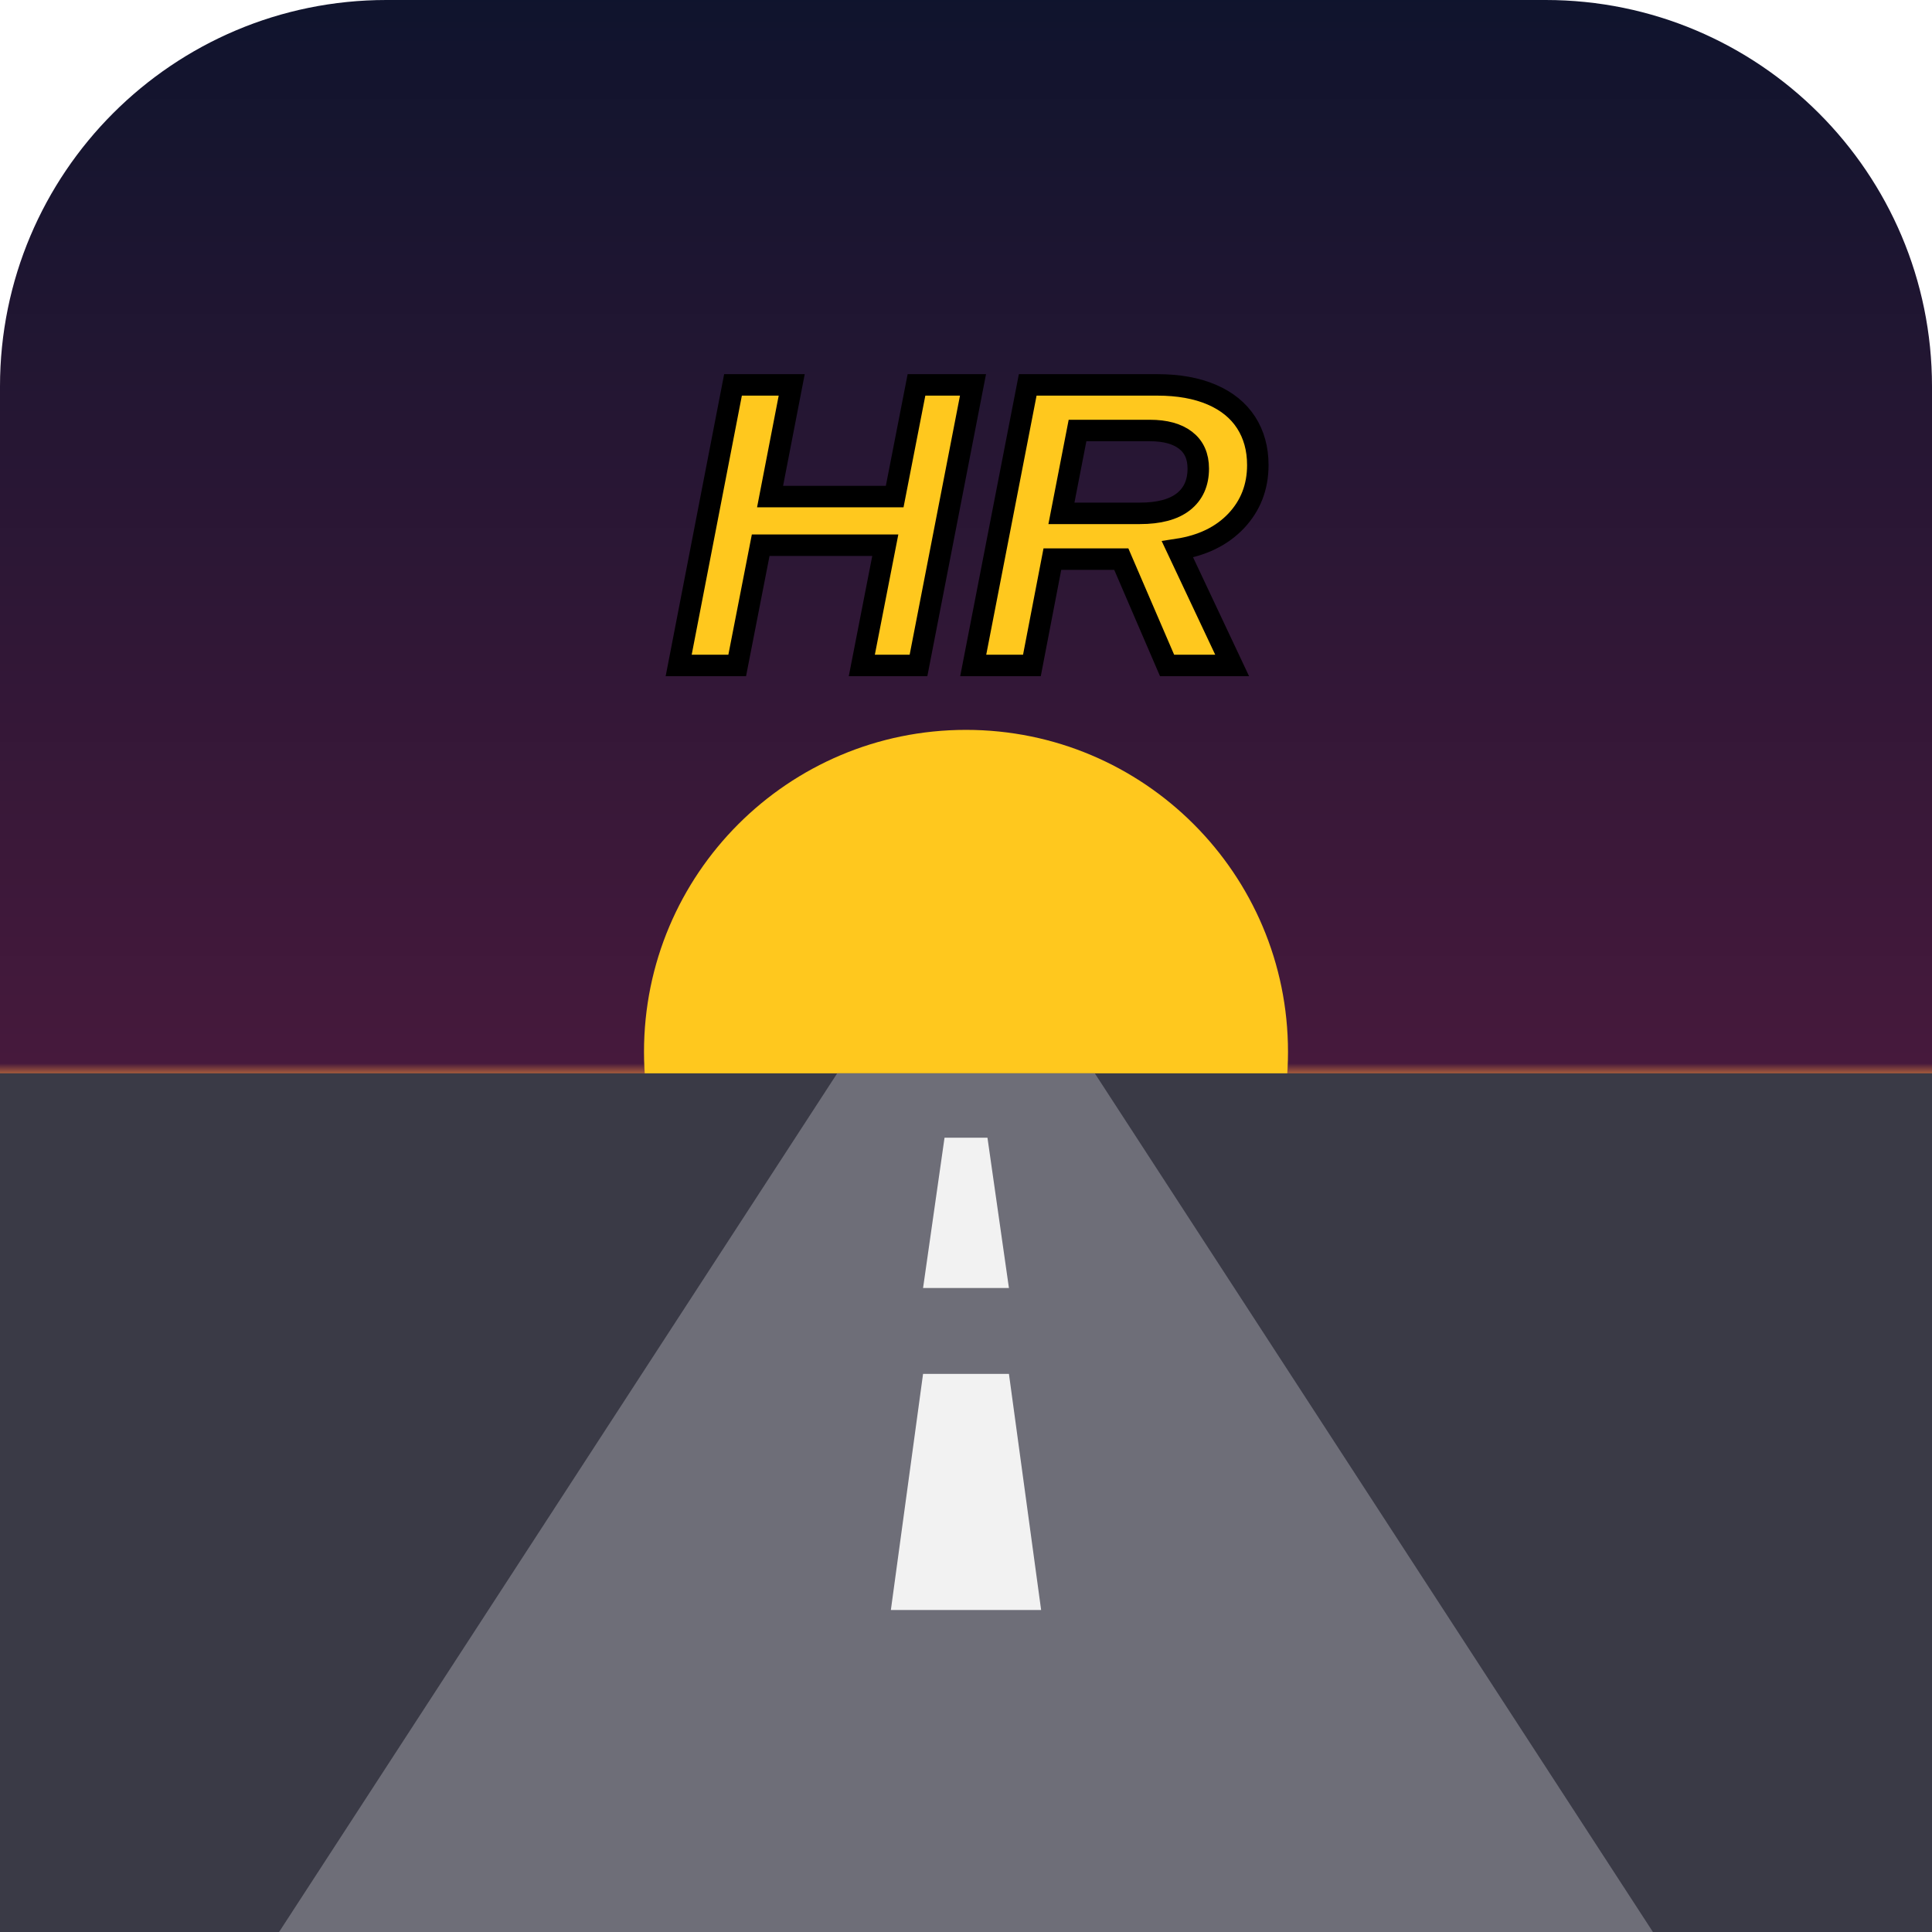
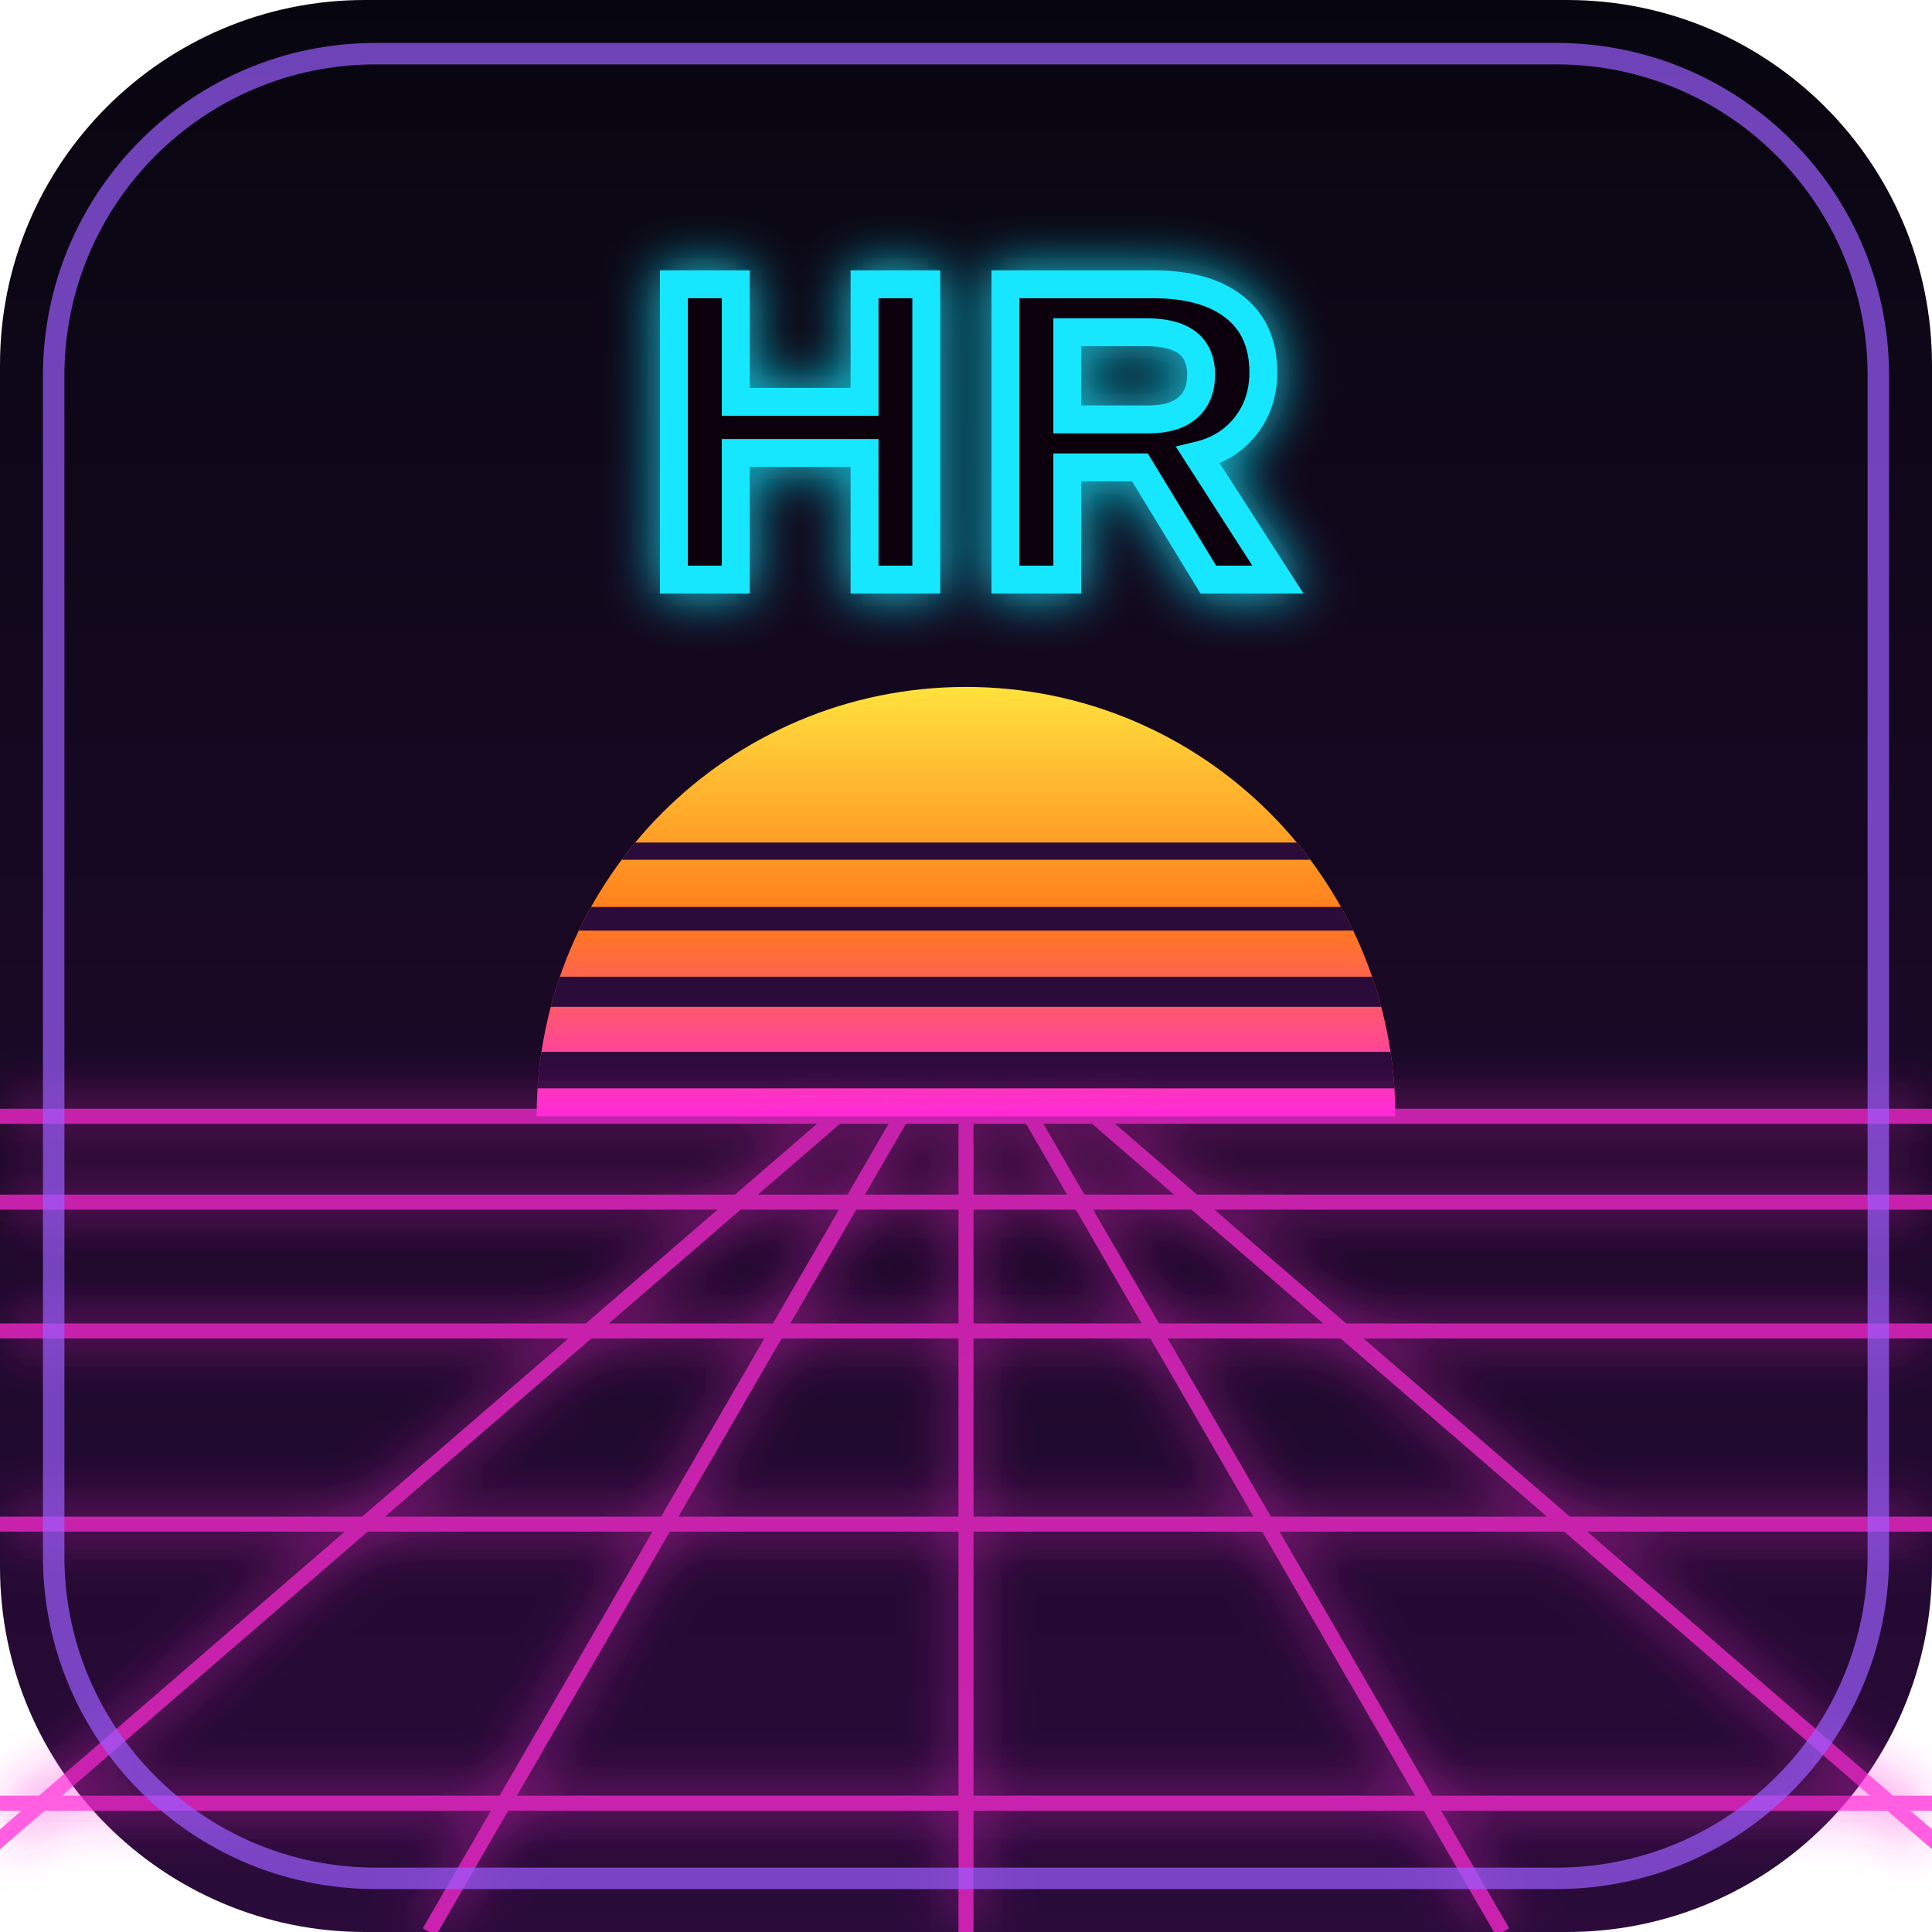
<svg xmlns="http://www.w3.org/2000/svg" viewBox="0 0 180 180">
  <defs>
+     <linearGradient id="k" x1="0" y1="0" x2="0" y2="1">
+       <stop offset="0" stop-color="#07060f" />
+       <stop offset="1" stop-color="#2a0b3a" />
+     </linearGradient>
    <linearGradient id="s" x1="0" y1="0" x2="0" y2="1">
-       <stop offset="0" stop-color="#0f142d" />
-       <stop offset=".55" stop-color="#46193c" />
-       <stop offset=".56" stop-color="#ff9a3c" />
-       <stop offset="1" stop-color="#c8781e" />
+       <stop offset="0" stop-color="#ffe23d" />
+       <stop offset=".55" stop-color="#ff7a1a" />
+       <stop offset="1" stop-color="#ff2bd6" />
    </linearGradient>
+     <clipPath id="c">
+       <path d="M50 104a40 40 0 0 1 80 0z" />
+     </clipPath>
+     <filter id="g" x="-30%" y="-30%" width="160%" height="160%">
+       <feGaussianBlur stdDeviation="2.4" result="b" />
+       <feMerge>
+         <feMergeNode in="b" />
+         <feMergeNode in="SourceGraphic" />
+       </feMerge>
+     </filter>
  </defs>
-   <rect width="180" height="180" rx="36" fill="url(#s)" />
-   <circle cx="90" cy="98" r="30" fill="#ffc81e" />
-   <path d="M0 100h180v80H0z" fill="#3a3a46" />
-   <path d="M78 100h24l52 80H26z" fill="#6e6e78" />
-   <path d="M88 106h4l2 14h-8zM86 128h8l3 22H83z" fill="#f2f2f2" />
-   <text x="90" y="62" font-family="Arial" font-style="italic" font-weight="900" font-size="38" text-anchor="middle" fill="#ffc81e" stroke="#000" stroke-width="2">HR</text>
+   <rect width="180" height="180" rx="34" fill="url(#k)" />
+   <g clip-path="url(#c)">
+     <rect x="50" y="64" width="80" height="40" fill="url(#s)" />
+     <g fill="#2a0b3a">
+       <rect x="50" y="98" width="80" height="3.4" />
+       <rect x="50" y="91" width="80" height="2.8" />
+       <rect x="50" y="84.5" width="80" height="2.2" />
+       <rect x="50" y="78.5" width="80" height="1.6" />
+     </g>
+   </g>
+   <g stroke="#ff2bd6" stroke-width="1.4" opacity=".75" filter="url(#g)">
+     <path d="M0 104h180M0 112h180M0 124h180M0 142h180M0 168h180M90 104L90 180M84 104L40 180M96 104L140 180M78 104L-10 180M102 104L190 180" />
+   </g>
+   <path d="M0 104h180" stroke="#ff2bd6" stroke-width="2.4" filter="url(#g)" />
+   <text x="90" y="54" font-family="Arial Narrow, Arial, sans-serif" font-weight="700" font-size="40" letter-spacing="2" text-anchor="middle" fill="#07060f" stroke="#18e7ff" stroke-width="2.6" filter="url(#g)">HR</text>
+   <rect x="5" y="5" width="170" height="170" rx="30" fill="none" stroke="#9b5cff" stroke-width="2" opacity=".7" />
</svg>
